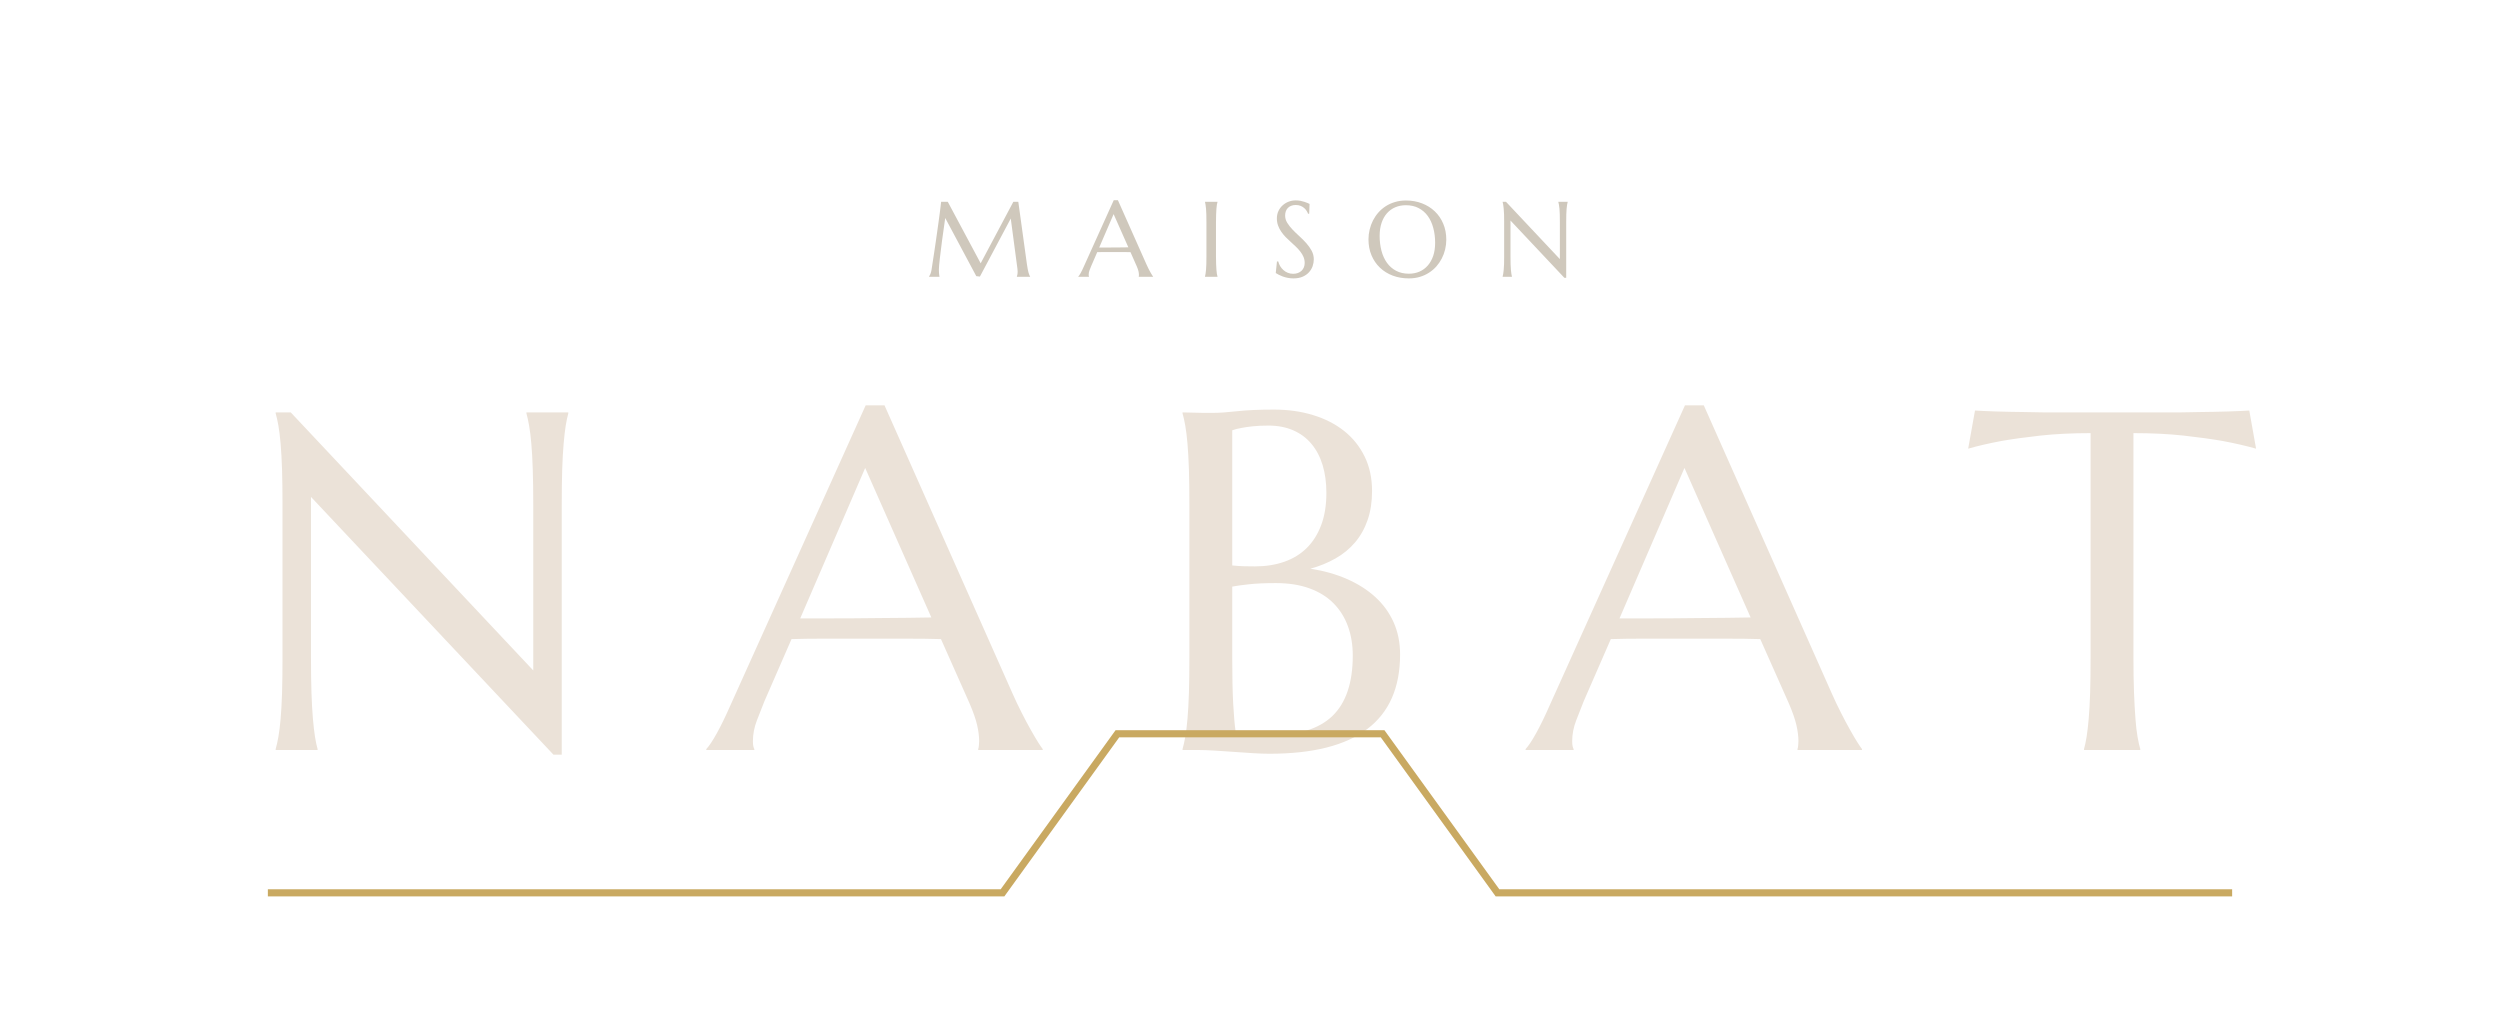
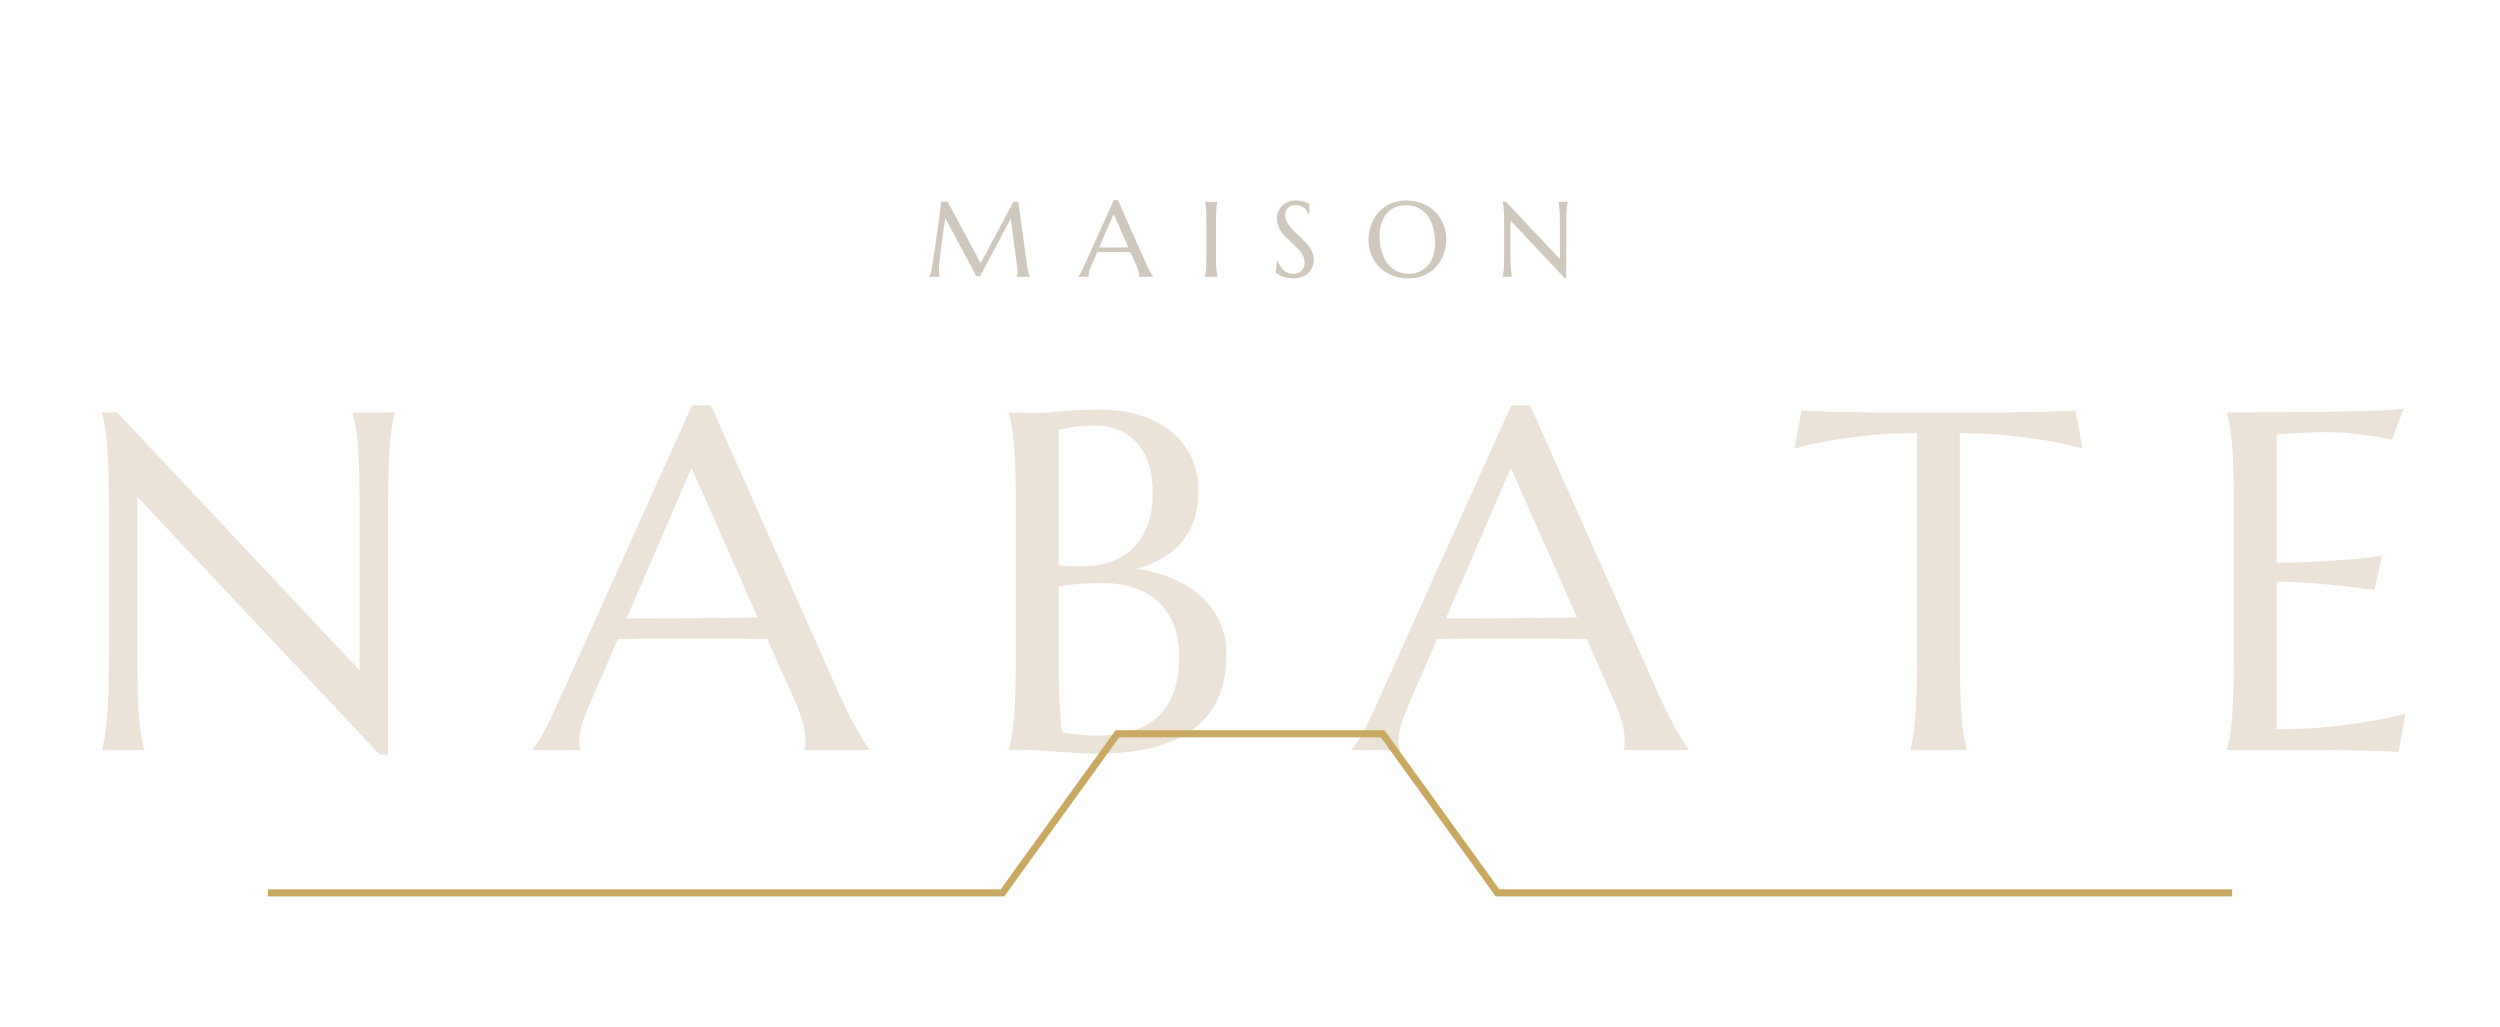
- <svg xmlns="http://www.w3.org/2000/svg" viewBox="0 0 560 230" role="img" aria-label="Maison NABAT">
+ <svg xmlns="http://www.w3.org/2000/svg" viewBox="0 0 560 230" role="img" aria-label="Maison NABATE">
  <path fill="#CFC8BC" d="M208.11 62L208.11 61.95Q208.24 61.77 208.40 61.40Q208.56 61.03 208.66 60.46L208.66 60.46Q208.79 59.64 208.94 58.62Q209.10 57.59 209.27 56.47Q209.44 55.34 209.61 54.17Q209.78 52.99 209.94 51.85Q210.10 50.70 210.25 49.64Q210.39 48.58 210.51 47.70Q210.63 46.82 210.70 46.17Q210.78 45.52 210.81 45.20L210.81 45.20L212.30 45.20L219.67 58.98L226.99 45.20L228.10 45.20L230.02 59.12Q230.10 59.77 230.20 60.24Q230.29 60.71 230.38 61.04Q230.48 61.38 230.57 61.60Q230.65 61.81 230.74 61.95L230.74 61.95L230.74 62L227.78 62L227.78 61.95Q227.84 61.82 227.89 61.53Q227.95 61.24 227.95 60.83L227.95 60.83Q227.95 60.68 227.93 60.52Q227.92 60.36 227.90 60.17L227.90 60.17L226.41 48.95L219.50 61.95L218.69 61.86L211.73 48.83Q211.32 51.61 211.01 53.96L211.01 53.96Q210.88 54.97 210.76 55.97Q210.63 56.97 210.53 57.84Q210.43 58.71 210.37 59.37Q210.31 60.03 210.31 60.35L210.31 60.35Q210.31 60.75 210.33 61.05Q210.36 61.36 210.38 61.57L210.38 61.57Q210.42 61.81 210.45 62L210.45 62L208.11 62ZM258.29 62L255.08 62L255.08 61.95Q255.10 61.89 255.11 61.78Q255.12 61.66 255.12 61.57L255.12 61.57Q255.12 61.20 255.02 60.76Q254.92 60.32 254.64 59.67L254.64 59.67L253.23 56.48Q252.57 56.46 251.48 56.46Q250.39 56.46 249.12 56.46L249.12 56.46Q248.20 56.46 247.34 56.46Q246.48 56.46 245.78 56.48L245.78 56.48L244.44 59.57Q244.26 60.01 244.06 60.52Q243.86 61.04 243.86 61.57L243.86 61.57Q243.86 61.72 243.89 61.82Q243.91 61.92 243.93 61.95L243.93 61.95L243.93 62L241.54 62L241.54 61.95Q241.75 61.73 242.07 61.16Q242.39 60.59 242.76 59.74L242.76 59.74L249.48 44.84L250.41 44.84L256.78 59.16Q257.00 59.67 257.24 60.14Q257.48 60.62 257.69 60.99Q257.90 61.37 258.07 61.63Q258.23 61.88 258.29 61.95L258.29 61.95L258.29 62ZM246.22 55.45L247.48 55.45Q248.16 55.45 248.88 55.44Q249.59 55.44 250.28 55.43Q250.96 55.43 251.60 55.42Q252.23 55.41 252.75 55.40L252.75 55.40L249.45 47.96L246.22 55.45ZM269.92 62L269.92 61.95Q269.99 61.71 270.04 61.34Q270.10 60.98 270.15 60.44Q270.20 59.90 270.22 59.16Q270.24 58.41 270.24 57.42L270.24 57.42L270.24 49.79Q270.24 48.79 270.22 48.05Q270.20 47.30 270.15 46.76Q270.10 46.21 270.04 45.85Q269.99 45.49 269.92 45.24L269.92 45.24L269.92 45.20L272.72 45.20L272.72 45.24Q272.65 45.49 272.58 45.85Q272.52 46.21 272.48 46.76Q272.43 47.30 272.41 48.05Q272.38 48.79 272.38 49.79L272.38 49.79L272.38 57.42Q272.38 58.41 272.41 59.16Q272.43 59.90 272.48 60.44Q272.52 60.98 272.58 61.34Q272.65 61.71 272.72 61.95L272.72 61.95L272.72 62L269.92 62ZM293.34 45.68L293.26 47.87L293.00 47.87Q292.91 47.60 292.70 47.26Q292.50 46.92 292.16 46.62Q291.83 46.32 291.36 46.12Q290.88 45.92 290.24 45.92L290.24 45.92Q289.66 45.92 289.22 46.10Q288.77 46.27 288.47 46.59Q288.17 46.91 288.02 47.34Q287.87 47.77 287.87 48.30L287.87 48.30Q287.87 49.14 288.34 49.91Q288.82 50.68 289.53 51.43Q290.25 52.18 291.08 52.93Q291.91 53.68 292.63 54.49Q293.34 55.30 293.82 56.18Q294.29 57.07 294.29 58.09L294.29 58.09Q294.29 58.85 294.03 59.62Q293.76 60.38 293.21 60.99Q292.66 61.60 291.80 61.98Q290.93 62.36 289.73 62.36L289.73 62.36Q289.07 62.36 288.46 62.24Q287.86 62.12 287.35 61.94Q286.84 61.75 286.43 61.54Q286.03 61.33 285.77 61.16L285.77 61.16L286.04 58.57L286.33 58.57Q286.46 59.12 286.76 59.62Q287.05 60.11 287.48 60.49Q287.91 60.88 288.46 61.10Q289.01 61.33 289.66 61.33L289.66 61.33Q290.26 61.33 290.74 61.15Q291.21 60.97 291.55 60.65Q291.89 60.32 292.07 59.88Q292.25 59.43 292.25 58.91L292.25 58.91Q292.25 58.17 291.98 57.54Q291.71 56.91 291.27 56.35Q290.83 55.79 290.28 55.26Q289.72 54.73 289.14 54.20Q288.55 53.67 287.99 53.11Q287.44 52.54 287.00 51.90Q286.56 51.27 286.29 50.53Q286.02 49.80 286.02 48.92L286.02 48.92Q286.02 48.00 286.38 47.25Q286.73 46.51 287.33 45.98Q287.92 45.45 288.67 45.17Q289.42 44.89 290.21 44.89L290.21 44.89Q290.80 44.89 291.29 44.98Q291.78 45.08 292.18 45.21Q292.57 45.34 292.86 45.46Q293.16 45.59 293.34 45.68L293.34 45.68ZM314.92 44.91L314.92 44.91Q316.88 44.91 318.53 45.55Q320.19 46.19 321.40 47.35Q322.61 48.50 323.29 50.12Q323.97 51.73 323.97 53.69L323.97 53.69Q323.97 54.80 323.71 55.88Q323.45 56.96 322.95 57.92Q322.45 58.88 321.73 59.70Q321.00 60.51 320.07 61.10Q319.14 61.70 318.01 62.03Q316.89 62.36 315.59 62.36L315.59 62.36Q313.63 62.36 311.97 61.74Q310.31 61.11 309.11 59.96Q307.90 58.81 307.22 57.20Q306.54 55.59 306.54 53.62L306.54 53.62Q306.54 52.51 306.80 51.43Q307.06 50.35 307.55 49.38Q308.05 48.41 308.77 47.59Q309.49 46.78 310.42 46.18Q311.36 45.58 312.49 45.25Q313.62 44.91 314.92 44.91ZM315.59 61.31L315.59 61.31Q316.89 61.31 317.97 60.84Q319.04 60.37 319.82 59.48Q320.60 58.59 321.04 57.31Q321.47 56.02 321.47 54.39L321.47 54.39Q321.47 52.59 321.05 51.05Q320.64 49.51 319.82 48.38Q319.00 47.25 317.77 46.61Q316.55 45.97 314.92 45.97L314.92 45.97Q313.62 45.97 312.54 46.43Q311.46 46.89 310.68 47.77Q309.90 48.65 309.47 49.93Q309.04 51.21 309.04 52.84L309.04 52.84Q309.04 54.63 309.45 56.18Q309.86 57.73 310.68 58.87Q311.50 60.01 312.73 60.66Q313.96 61.31 315.59 61.31ZM336.59 45.20L337.34 45.20L349.41 58.04L349.41 49.79Q349.41 48.79 349.39 48.05Q349.36 47.30 349.32 46.76Q349.27 46.21 349.20 45.85Q349.14 45.49 349.07 45.24L349.07 45.24L349.07 45.20L351.16 45.20L351.16 45.24Q351.08 45.49 351.03 45.85Q350.97 46.21 350.92 46.76Q350.87 47.30 350.85 48.05Q350.83 48.79 350.83 49.79L350.83 49.79L350.83 62.23L350.42 62.23L338.35 49.40L338.35 57.42Q338.35 58.41 338.37 59.16Q338.39 59.90 338.44 60.44Q338.49 60.98 338.55 61.34Q338.60 61.71 338.67 61.95L338.67 61.95L338.67 62L336.59 62L336.59 61.95Q336.66 61.71 336.72 61.34Q336.79 60.98 336.83 60.44Q336.88 59.90 336.91 59.16Q336.93 58.41 336.93 57.42L336.93 57.42L336.93 49.79Q336.93 48.79 336.91 48.05Q336.88 47.30 336.83 46.76Q336.79 46.21 336.72 45.85Q336.66 45.49 336.59 45.24L336.59 45.24L336.59 45.20Z" />
-   <path fill="#EBE2D8" d="M61.75 92.38L65.13 92.38L119.45 150.18L119.45 113.05Q119.45 108.57 119.34 105.22Q119.24 101.87 119.02 99.42Q118.81 96.97 118.52 95.33Q118.23 93.70 117.92 92.59L117.92 92.59L117.92 92.38L127.30 92.38L127.30 92.59Q126.99 93.70 126.72 95.33Q126.46 96.97 126.25 99.42Q126.04 101.87 125.93 105.22Q125.83 108.57 125.83 113.05L125.83 113.05L125.83 169.05L123.98 169.05L69.66 111.31L69.66 147.38Q69.66 151.86 69.77 155.21Q69.88 158.56 70.09 160.99Q70.30 163.41 70.56 165.05Q70.82 166.68 71.14 167.79L71.14 167.79L71.14 168L61.75 168L61.75 167.79Q62.07 166.68 62.36 165.05Q62.65 163.41 62.86 160.99Q63.07 158.56 63.18 155.21Q63.28 151.86 63.28 147.38L63.28 147.38L63.28 113.05Q63.28 108.57 63.18 105.22Q63.07 101.87 62.86 99.42Q62.65 96.97 62.36 95.33Q62.07 93.70 61.75 92.59L61.75 92.59L61.75 92.38ZM233.57 168L219.12 168L219.12 167.79Q219.22 167.53 219.27 167.00Q219.33 166.47 219.33 166.05L219.33 166.05Q219.33 164.41 218.88 162.44Q218.43 160.46 217.16 157.51L217.16 157.51L210.78 143.16Q207.83 143.06 202.93 143.06Q198.02 143.06 192.33 143.06L192.33 143.06Q188.16 143.06 184.28 143.06Q180.41 143.06 177.30 143.16L177.30 143.16L171.23 157.08Q170.44 159.04 169.55 161.36Q168.65 163.68 168.65 166.05L168.65 166.05Q168.65 166.73 168.75 167.18Q168.86 167.63 168.97 167.79L168.97 167.79L168.97 168L158.21 168L158.21 167.79Q159.16 166.79 160.58 164.23Q162.00 161.67 163.69 157.82L163.69 157.82L193.91 90.80L198.13 90.80L226.76 155.24Q227.76 157.51 228.85 159.64Q229.93 161.78 230.88 163.46Q231.83 165.15 232.56 166.31Q233.30 167.47 233.57 167.79L233.57 167.79L233.57 168ZM179.25 138.52L184.94 138.52Q188.00 138.52 191.22 138.50Q194.44 138.47 197.52 138.44Q200.61 138.42 203.45 138.39Q206.30 138.36 208.62 138.31L208.62 138.31L193.80 104.82L179.25 138.52ZM266.42 147.38L266.42 113.05Q266.42 108.57 266.32 105.22Q266.21 101.87 266.00 99.42Q265.79 96.97 265.50 95.33Q265.21 93.70 264.89 92.59L264.89 92.59L264.89 92.38Q265.95 92.43 267.11 92.43L267.11 92.43Q268.11 92.48 269.35 92.48Q270.59 92.48 271.91 92.48L271.91 92.48Q273.80 92.48 277.05 92.12Q280.29 91.75 285.41 91.75L285.41 91.75Q290.15 91.75 294.16 92.99Q298.17 94.22 301.09 96.54Q304.02 98.87 305.68 102.27Q307.34 105.67 307.34 109.99L307.34 109.99Q307.34 113.63 306.34 116.50Q305.34 119.38 303.52 121.51Q301.70 123.65 299.14 125.10Q296.58 126.55 293.53 127.39L293.53 127.39Q298.01 128.08 301.70 129.69Q305.39 131.30 308.05 133.72Q310.72 136.15 312.17 139.39Q313.62 142.63 313.62 146.59L313.62 146.59Q313.62 157.72 306.29 163.28Q298.96 168.84 284.35 168.84L284.35 168.84Q282.77 168.84 280.66 168.71Q278.55 168.58 276.36 168.42Q274.17 168.26 272.06 168.13Q269.95 168 268.37 168L268.37 168L264.89 168L264.89 167.79Q265.21 166.68 265.50 165.05Q265.79 163.41 266.00 160.99Q266.21 158.56 266.32 155.21Q266.42 151.86 266.42 147.38L266.42 147.38ZM285.77 130.61L285.77 130.61Q282.19 130.61 279.76 130.88Q277.34 131.14 276.02 131.40L276.02 131.40L276.02 147.38Q276.02 153.55 276.23 157.56Q276.44 161.57 276.81 164.10L276.81 164.10Q278.81 164.36 280.82 164.57Q282.82 164.78 284.03 164.78L284.03 164.78Q293.90 164.78 298.46 160.38Q303.02 155.98 303.02 146.85L303.02 146.85Q303.02 143.27 301.94 140.29Q300.86 137.31 298.72 135.15Q296.58 132.98 293.34 131.80Q290.10 130.61 285.77 130.61ZM276.02 96.39L276.02 126.66Q277.50 126.81 278.66 126.84Q279.82 126.87 281.13 126.87L281.13 126.87Q284.72 126.87 287.67 125.84Q290.63 124.81 292.71 122.75Q294.79 120.70 295.95 117.61Q297.11 114.53 297.11 110.41L297.11 110.41Q297.11 106.99 296.27 104.19Q295.42 101.40 293.76 99.42Q292.10 97.44 289.68 96.39Q287.25 95.33 284.14 95.33L284.14 95.33Q282.14 95.33 280.63 95.49Q279.13 95.65 278.08 95.86L278.08 95.86Q276.86 96.07 276.02 96.39L276.02 96.39ZM417.09 168L402.64 168L402.64 167.79Q402.74 167.53 402.79 167.00Q402.85 166.47 402.85 166.05L402.85 166.05Q402.85 164.41 402.40 162.44Q401.95 160.46 400.68 157.51L400.68 157.51L394.30 143.16Q391.35 143.06 386.45 143.06Q381.54 143.06 375.85 143.06L375.85 143.06Q371.68 143.06 367.80 143.06Q363.93 143.06 360.82 143.16L360.82 143.16L354.75 157.08Q353.96 159.04 353.07 161.36Q352.17 163.68 352.17 166.05L352.17 166.05Q352.17 166.73 352.27 167.18Q352.38 167.63 352.49 167.79L352.49 167.79L352.49 168L341.73 168L341.73 167.79Q342.68 166.79 344.10 164.23Q345.52 161.67 347.21 157.82L347.21 157.82L377.43 90.80L381.65 90.80L410.28 155.24Q411.28 157.51 412.37 159.64Q413.45 161.78 414.40 163.46Q415.34 165.15 416.08 166.31Q416.82 167.47 417.09 167.79L417.09 167.79L417.09 168ZM362.77 138.52L368.46 138.52Q371.52 138.52 374.74 138.50Q377.96 138.47 381.04 138.44Q384.13 138.42 386.97 138.39Q389.82 138.36 392.14 138.31L392.14 138.31L377.32 104.82L362.77 138.52ZM468.29 147.38L468.29 97.02Q462.07 97.02 457.06 97.57Q452.05 98.13 448.41 98.76L448.41 98.76Q444.19 99.55 440.87 100.50L440.87 100.50L442.40 91.96Q443.03 92.01 444.30 92.06Q445.56 92.12 447.12 92.17Q448.68 92.22 450.39 92.25Q452.10 92.27 453.63 92.30Q455.16 92.33 456.35 92.35Q457.53 92.38 458.06 92.38L458.06 92.38L488.17 92.38Q488.70 92.38 489.89 92.35Q491.07 92.33 492.60 92.30Q494.13 92.27 495.85 92.25Q497.56 92.22 499.12 92.17Q500.67 92.12 501.94 92.06Q503.20 92.01 503.84 91.96L503.84 91.96L505.36 100.50Q501.99 99.55 497.77 98.76L497.77 98.76Q494.13 98.13 489.12 97.57Q484.11 97.02 477.89 97.02L477.89 97.02L477.89 147.38Q477.89 151.86 478.02 155.21Q478.15 158.56 478.34 160.99Q478.52 163.41 478.81 165.05Q479.10 166.68 479.42 167.79L479.42 167.79L479.42 168L466.82 168L466.82 167.79Q467.13 166.68 467.40 165.05Q467.66 163.41 467.87 160.99Q468.08 158.56 468.19 155.21Q468.29 151.86 468.29 147.38L468.29 147.38Z" />
+   <path fill="#EBE2D8" d="M22.86 92.38L26.24 92.38L80.55 150.18L80.55 113.05Q80.55 108.57 80.45 105.22Q80.34 101.87 80.13 99.42Q79.92 96.97 79.63 95.33Q79.34 93.70 79.02 92.59L79.02 92.59L79.02 92.38L88.41 92.38L88.41 92.59Q88.09 93.70 87.83 95.33Q87.57 96.97 87.36 99.42Q87.15 101.87 87.04 105.22Q86.93 108.57 86.93 113.05L86.93 113.05L86.93 169.05L85.09 169.05L30.77 111.31L30.77 147.38Q30.77 151.86 30.88 155.21Q30.98 158.56 31.19 160.99Q31.40 163.41 31.67 165.05Q31.93 166.68 32.25 167.79L32.25 167.79L32.25 168L22.86 168L22.86 167.79Q23.18 166.68 23.47 165.05Q23.76 163.41 23.97 160.99Q24.18 158.56 24.29 155.21Q24.39 151.86 24.39 147.38L24.39 147.38L24.39 113.05Q24.39 108.57 24.29 105.22Q24.18 101.87 23.97 99.42Q23.76 96.97 23.47 95.33Q23.18 93.70 22.86 92.59L22.86 92.59L22.86 92.38ZM194.67 168L180.22 168L180.22 167.79Q180.33 167.53 180.38 167.00Q180.43 166.47 180.43 166.05L180.43 166.05Q180.43 164.41 179.99 162.44Q179.54 160.46 178.27 157.51L178.27 157.51L171.89 143.16Q168.94 143.06 164.03 143.06Q159.13 143.06 153.43 143.06L153.43 143.06Q149.27 143.06 145.39 143.06Q141.52 143.06 138.41 143.16L138.41 143.16L132.34 157.08Q131.55 159.04 130.65 161.36Q129.76 163.68 129.76 166.05L129.76 166.05Q129.76 166.73 129.86 167.18Q129.97 167.63 130.07 167.79L130.07 167.79L130.07 168L119.32 168L119.32 167.79Q120.26 166.79 121.69 164.23Q123.11 161.67 124.80 157.82L124.80 157.82L155.02 90.80L159.24 90.80L187.87 155.24Q188.87 157.51 189.95 159.64Q191.03 161.78 191.98 163.46Q192.93 165.15 193.67 166.31Q194.41 167.47 194.67 167.79L194.67 167.79L194.67 168ZM140.36 138.52L146.05 138.52Q149.11 138.52 152.33 138.50Q155.54 138.47 158.63 138.44Q161.71 138.42 164.56 138.39Q167.41 138.36 169.73 138.31L169.73 138.31L154.91 104.82L140.36 138.52ZM227.53 147.38L227.53 113.05Q227.53 108.57 227.42 105.22Q227.32 101.87 227.11 99.42Q226.90 96.97 226.61 95.33Q226.32 93.70 226.00 92.59L226.00 92.59L226.00 92.38Q227.05 92.43 228.21 92.43L228.21 92.43Q229.22 92.48 230.45 92.48Q231.69 92.48 233.01 92.48L233.01 92.48Q234.91 92.48 238.15 92.12Q241.40 91.75 246.51 91.75L246.51 91.75Q251.26 91.75 255.27 92.99Q259.27 94.22 262.20 96.54Q265.13 98.87 266.79 102.27Q268.45 105.67 268.45 109.99L268.45 109.99Q268.45 113.63 267.45 116.50Q266.45 119.38 264.63 121.51Q262.81 123.65 260.25 125.10Q257.69 126.55 254.63 127.39L254.63 127.39Q259.12 128.08 262.81 129.69Q266.50 131.30 269.16 133.72Q271.83 136.15 273.28 139.39Q274.73 142.63 274.73 146.59L274.73 146.59Q274.73 157.72 267.40 163.28Q260.07 168.84 245.46 168.84L245.46 168.84Q243.88 168.84 241.77 168.71Q239.66 168.58 237.47 168.42Q235.28 168.26 233.17 168.13Q231.06 168 229.48 168L229.48 168L226.00 168L226.00 167.79Q226.32 166.68 226.61 165.05Q226.90 163.41 227.11 160.99Q227.32 158.56 227.42 155.21Q227.53 151.86 227.53 147.38L227.53 147.38ZM246.88 130.61L246.88 130.61Q243.30 130.61 240.87 130.88Q238.44 131.14 237.13 131.40L237.13 131.40L237.13 147.38Q237.13 153.55 237.34 157.56Q237.55 161.57 237.92 164.10L237.92 164.10Q239.92 164.36 241.92 164.57Q243.93 164.78 245.14 164.78L245.14 164.78Q255.00 164.78 259.56 160.38Q264.13 155.98 264.13 146.85L264.13 146.85Q264.13 143.27 263.04 140.29Q261.96 137.31 259.83 135.15Q257.69 132.98 254.45 131.80Q251.21 130.61 246.88 130.61ZM237.13 96.39L237.13 126.66Q238.60 126.81 239.76 126.84Q240.92 126.87 242.24 126.87L242.24 126.87Q245.83 126.87 248.78 125.84Q251.73 124.81 253.82 122.75Q255.90 120.70 257.06 117.61Q258.22 114.53 258.22 110.41L258.22 110.41Q258.22 106.99 257.38 104.19Q256.53 101.40 254.87 99.42Q253.21 97.44 250.78 96.39Q248.36 95.33 245.25 95.33L245.25 95.33Q243.24 95.33 241.74 95.49Q240.24 95.65 239.18 95.86L239.18 95.86Q237.97 96.07 237.13 96.39L237.13 96.39ZM378.19 168L363.74 168L363.74 167.79Q363.85 167.53 363.90 167.00Q363.95 166.47 363.95 166.05L363.95 166.05Q363.95 164.41 363.51 162.44Q363.06 160.46 361.79 157.51L361.79 157.51L355.41 143.16Q352.46 143.06 347.55 143.06Q342.65 143.06 336.95 143.06L336.95 143.06Q332.79 143.06 328.91 143.06Q325.04 143.06 321.92 143.16L321.92 143.16L315.86 157.08Q315.07 159.04 314.17 161.36Q313.28 163.68 313.28 166.05L313.28 166.05Q313.28 166.73 313.38 167.18Q313.49 167.63 313.59 167.79L313.59 167.79L313.59 168L302.84 168L302.84 167.79Q303.78 166.79 305.21 164.23Q306.63 161.67 308.32 157.82L308.32 157.82L338.54 90.80L342.75 90.80L371.39 155.24Q372.39 157.51 373.47 159.64Q374.55 161.78 375.50 163.46Q376.45 165.15 377.19 166.31Q377.93 167.47 378.19 167.79L378.19 167.79L378.19 168ZM323.88 138.52L329.57 138.52Q332.63 138.52 335.85 138.50Q339.06 138.47 342.15 138.44Q345.23 138.42 348.08 138.39Q350.93 138.36 353.25 138.31L353.25 138.31L338.43 104.82L323.88 138.52ZM429.40 147.38L429.40 97.02Q423.18 97.02 418.17 97.57Q413.16 98.13 409.52 98.76L409.52 98.76Q405.30 99.55 401.98 100.50L401.98 100.50L403.51 91.96Q404.14 92.01 405.41 92.06Q406.67 92.12 408.23 92.17Q409.78 92.22 411.50 92.25Q413.21 92.27 414.74 92.30Q416.27 92.33 417.46 92.35Q418.64 92.38 419.17 92.38L419.17 92.38L449.28 92.38Q449.81 92.38 450.99 92.35Q452.18 92.33 453.71 92.30Q455.24 92.27 456.95 92.25Q458.67 92.22 460.22 92.17Q461.78 92.12 463.04 92.06Q464.31 92.01 464.94 91.96L464.94 91.96L466.47 100.50Q463.10 99.55 458.88 98.76L458.88 98.76Q455.24 98.13 450.23 97.57Q445.22 97.02 439.00 97.02L439.00 97.02L439.00 147.38Q439.00 151.86 439.13 155.21Q439.26 158.56 439.45 160.99Q439.63 163.41 439.92 165.05Q440.21 166.68 440.53 167.79L440.53 167.79L440.53 168L427.92 168L427.92 167.79Q428.24 166.68 428.50 165.05Q428.77 163.41 428.98 160.99Q429.19 158.56 429.29 155.21Q429.40 151.86 429.40 147.38L429.40 147.38ZM498.85 92.38L498.85 92.38Q505.44 92.38 511.96 92.33Q518.47 92.27 523.90 92.19Q529.33 92.12 533.18 91.96Q537.03 91.80 538.40 91.54L538.40 91.54L535.82 98.55Q534.08 98.07 531.76 97.71L531.76 97.71Q529.76 97.39 526.88 97.10Q524.01 96.81 520.26 96.81L520.26 96.81Q519.00 96.81 517.23 96.89Q515.46 96.97 513.83 97.07L513.83 97.07Q511.93 97.18 509.98 97.28L509.98 97.28L509.98 126.08Q515.41 126.02 519.79 125.76Q524.17 125.50 527.22 125.23L527.22 125.23Q530.81 124.92 533.55 124.49L533.55 124.49L531.92 132.14Q528.28 131.67 524.48 131.24L524.48 131.24Q521.21 130.88 517.36 130.58Q513.51 130.29 509.98 130.29L509.98 130.29L509.98 163.36Q516.20 163.36 521.42 162.83Q526.64 162.30 530.55 161.62L530.55 161.62Q535.08 160.88 538.83 159.88L538.83 159.88L537.30 168.42Q536.66 168.37 535.40 168.32Q534.13 168.26 532.58 168.21Q531.02 168.16 529.31 168.13Q527.59 168.11 526.06 168.08Q524.53 168.05 523.35 168.03Q522.16 168 521.63 168L521.63 168L498.85 168L498.85 167.79Q499.17 166.68 499.46 165.05Q499.75 163.41 499.96 160.99Q500.17 158.56 500.28 155.21Q500.38 151.86 500.38 147.38L500.38 147.38L500.38 113.05Q500.38 108.57 500.28 105.22Q500.17 101.87 499.96 99.42Q499.75 96.97 499.46 95.33Q499.17 93.70 498.85 92.59L498.85 92.59L498.85 92.38Z" />
  <path d="M60 200H224.56L250.3 164.36H309.7L335.44 200H500" fill="none" stroke="#C9A961" stroke-width="1.6" />
</svg>
